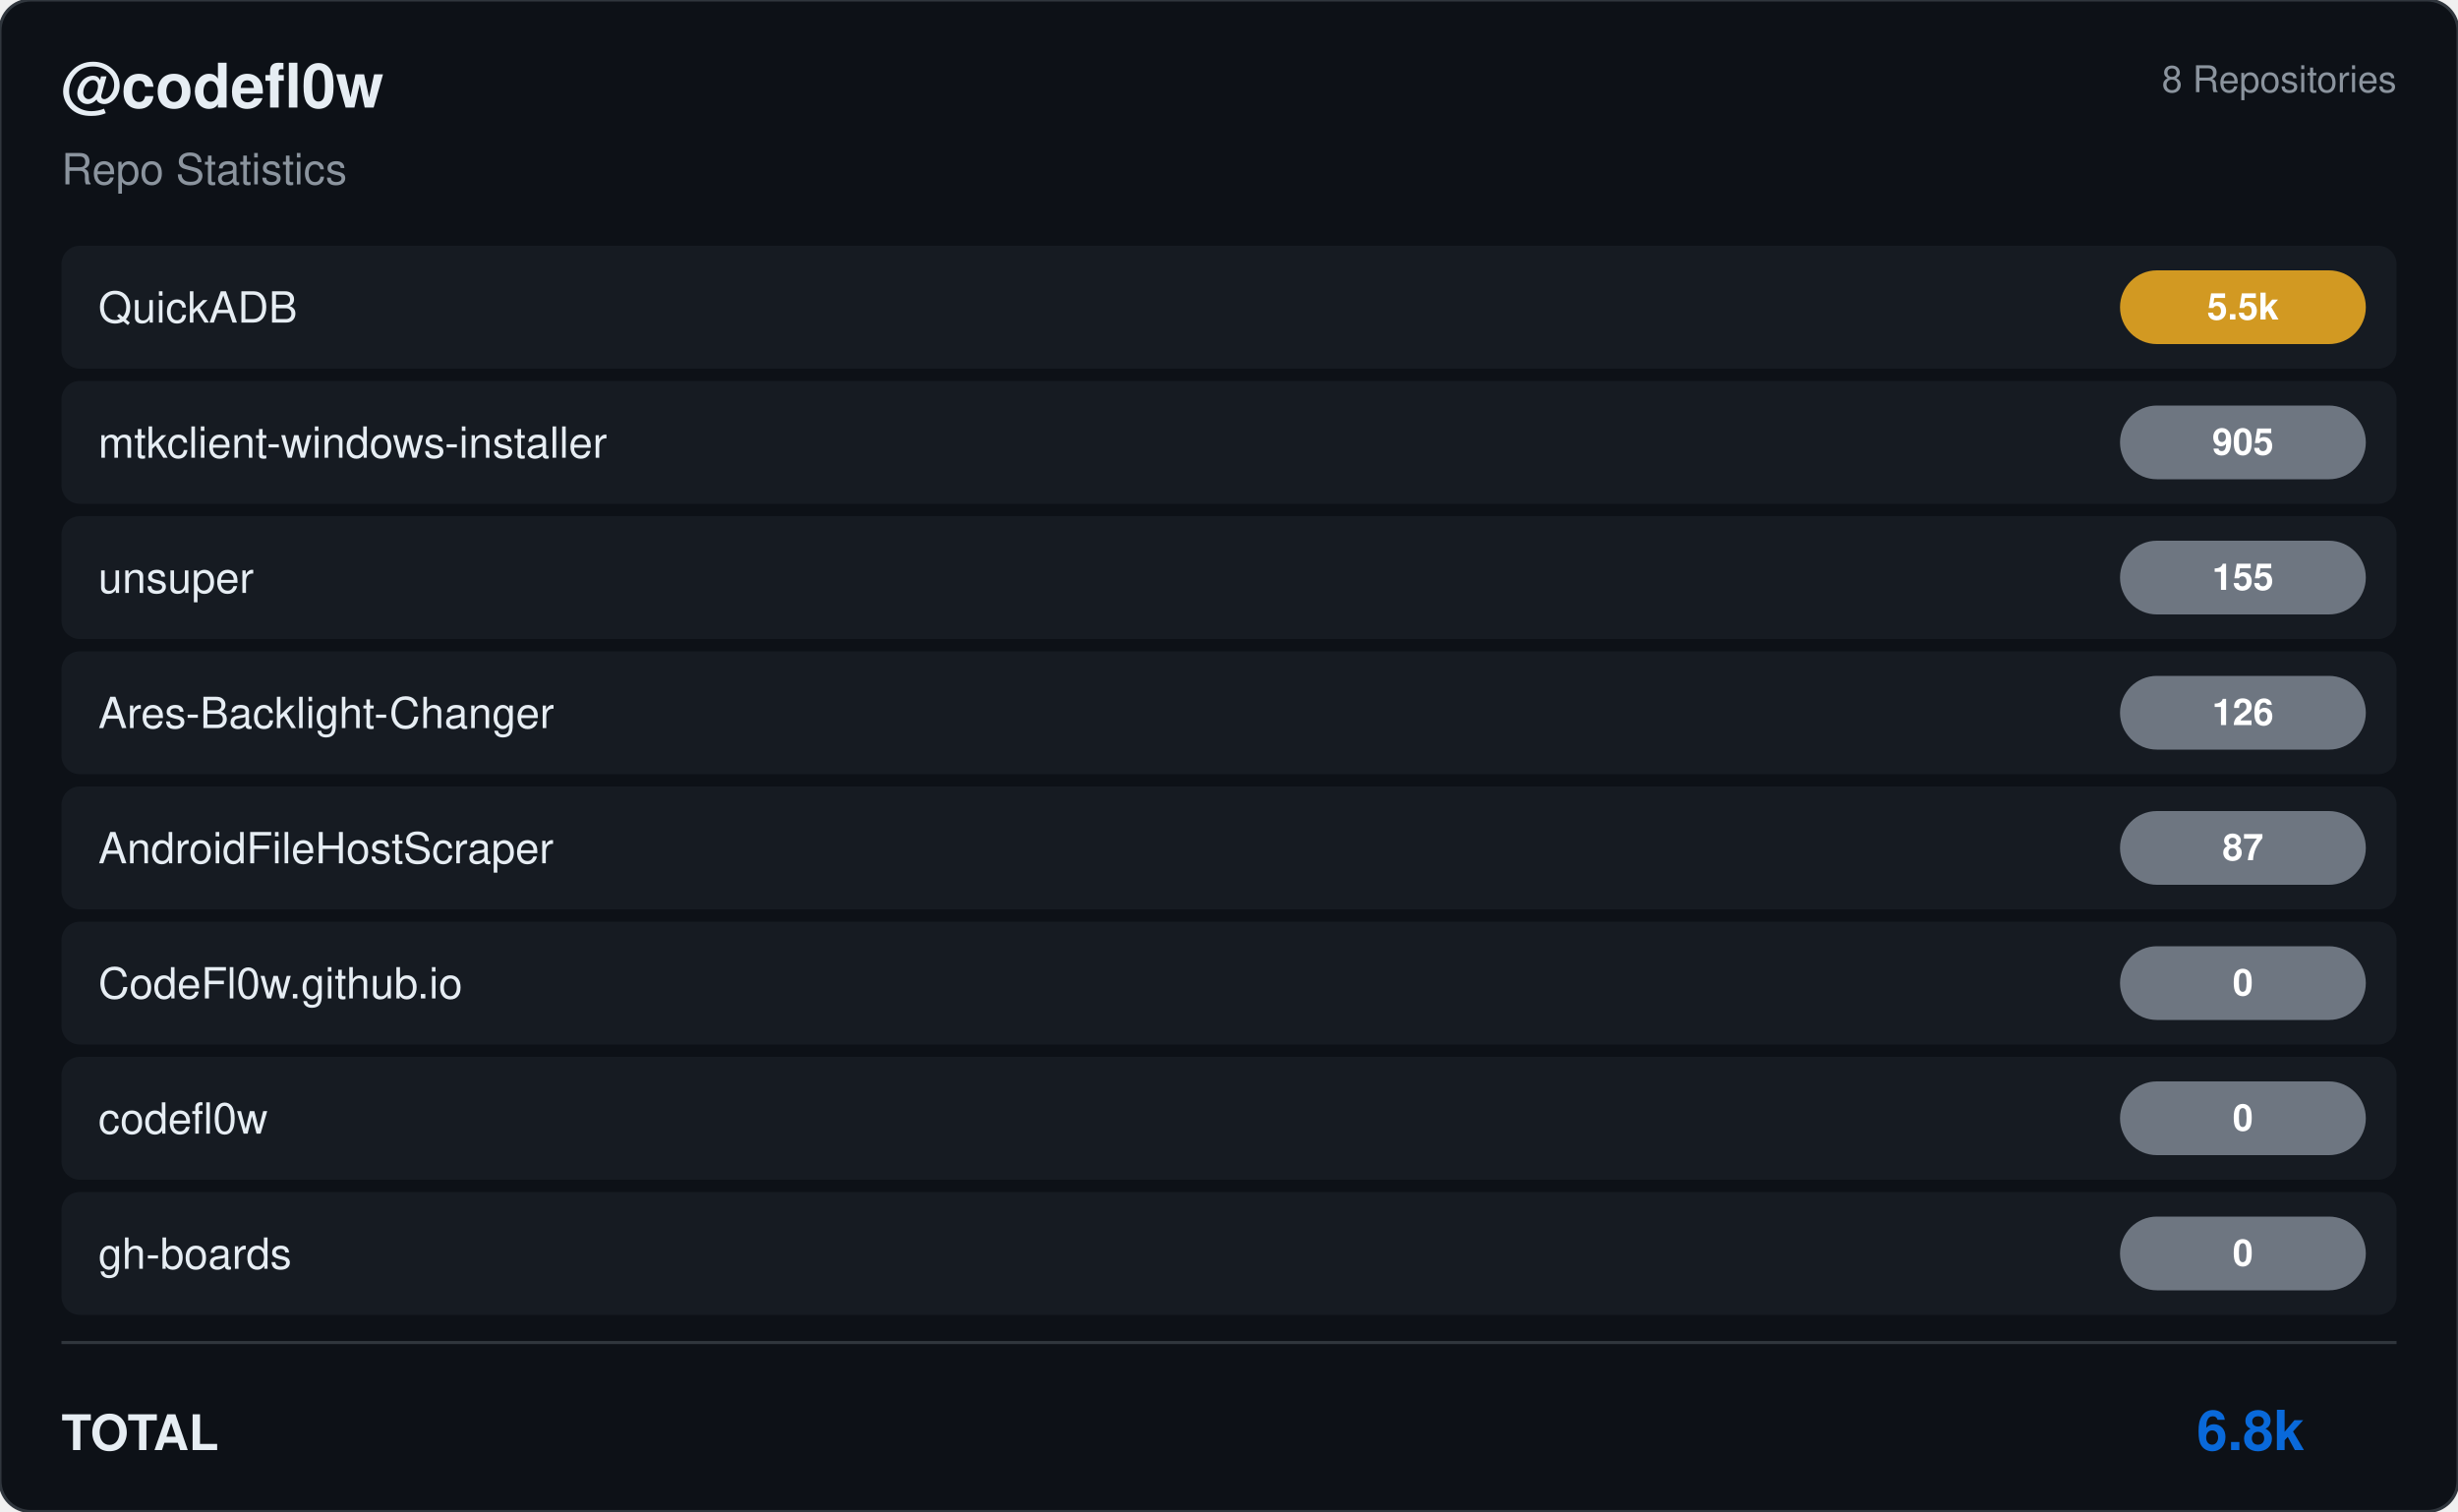
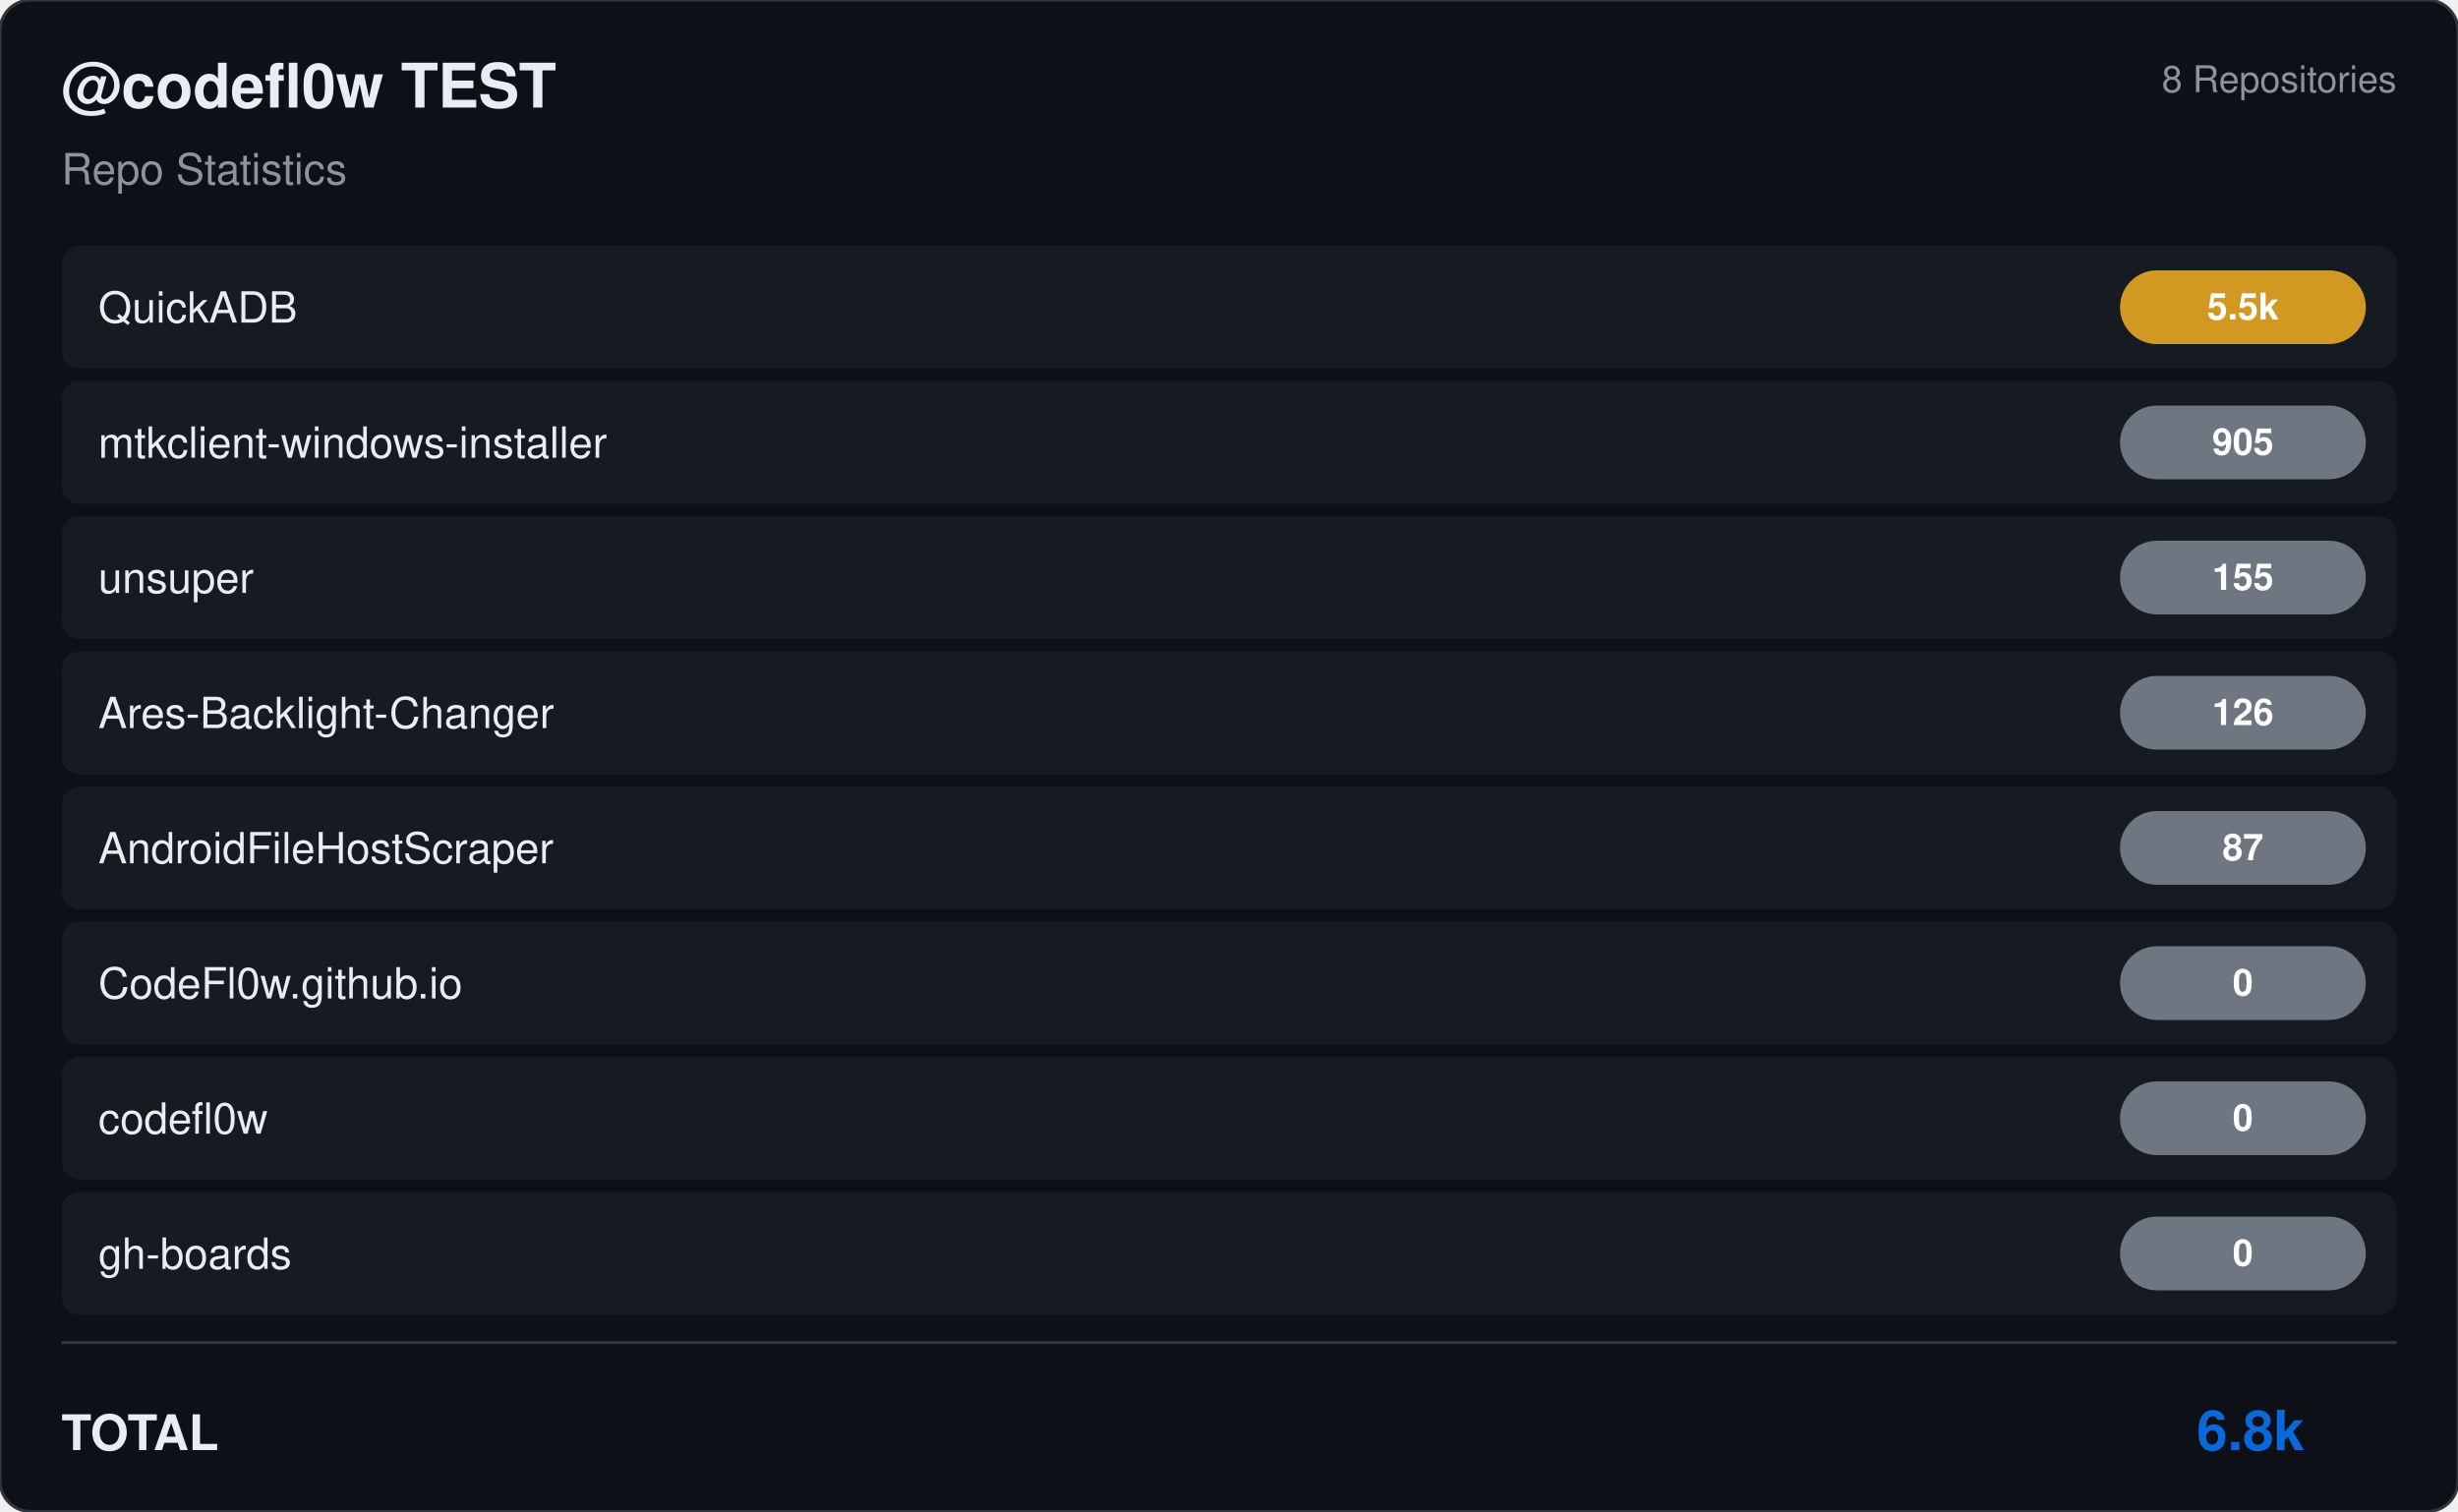
<svg xmlns="http://www.w3.org/2000/svg" viewBox="0 0 800 492" width="800" height="492">
  <rect width="800" height="492" rx="10" fill="#0d1117" stroke="#30363d" stroke-width="1" />
  <g transform="translate(20, 35)">
-     <text fill="#e6edf3" font-size="20" font-family="Segoe UI, Helvetica, Arial, sans-serif" font-weight="600">@codefl0w</text>
+     <text fill="#e6edf3" font-size="20" font-family="Segoe UI, Helvetica, Arial, sans-serif" font-weight="600">@codefl0w TEST</text>
    <text y="25" fill="#8b949e" font-size="14" font-family="Segoe UI, Helvetica, Arial, sans-serif">Repo Statistics</text>
  </g>
  <text x="780" y="30" fill="#8b949e" font-size="12" font-family="Segoe UI, Helvetica, Arial, sans-serif" text-anchor="end">8 Repositories</text>
  <rect x="20" y="80" width="760" height="40" rx="6" fill="#161b22" />
  <text x="32" y="105" fill="#e6edf3" font-size="14" font-family="Segoe UI, Helvetica, Arial, sans-serif" font-weight="500">QuickADB</text>
  <rect x="690" y="88.0" width="80" height="24" rx="12" fill="#d29922" />
  <text x="730.0" y="104.0" fill="#ffffff" font-size="12" font-weight="bold" font-family="Segoe UI, Helvetica, Arial, sans-serif" text-anchor="middle">5.5k</text>
  <rect x="20" y="124" width="760" height="40" rx="6" fill="#161b22" />
  <text x="32" y="149" fill="#e6edf3" font-size="14" font-family="Segoe UI, Helvetica, Arial, sans-serif" font-weight="500">mtkclient-windows-installer</text>
  <rect x="690" y="132.0" width="80" height="24" rx="12" fill="#6e7681" />
  <text x="730.0" y="148.0" fill="#ffffff" font-size="12" font-weight="bold" font-family="Segoe UI, Helvetica, Arial, sans-serif" text-anchor="middle">905</text>
  <rect x="20" y="168" width="760" height="40" rx="6" fill="#161b22" />
  <text x="32" y="193" fill="#e6edf3" font-size="14" font-family="Segoe UI, Helvetica, Arial, sans-serif" font-weight="500">unsuper</text>
  <rect x="690" y="176.0" width="80" height="24" rx="12" fill="#6e7681" />
  <text x="730.0" y="192.0" fill="#ffffff" font-size="12" font-weight="bold" font-family="Segoe UI, Helvetica, Arial, sans-serif" text-anchor="middle">155</text>
  <rect x="20" y="212" width="760" height="40" rx="6" fill="#161b22" />
  <text x="32" y="237" fill="#e6edf3" font-size="14" font-family="Segoe UI, Helvetica, Arial, sans-serif" font-weight="500">Ares-Backlight-Changer</text>
  <rect x="690" y="220.0" width="80" height="24" rx="12" fill="#6e7681" />
  <text x="730.0" y="236.0" fill="#ffffff" font-size="12" font-weight="bold" font-family="Segoe UI, Helvetica, Arial, sans-serif" text-anchor="middle">126</text>
  <rect x="20" y="256" width="760" height="40" rx="6" fill="#161b22" />
  <text x="32" y="281" fill="#e6edf3" font-size="14" font-family="Segoe UI, Helvetica, Arial, sans-serif" font-weight="500">AndroidFileHostScraper</text>
  <rect x="690" y="264.0" width="80" height="24" rx="12" fill="#6e7681" />
  <text x="730.0" y="280.0" fill="#ffffff" font-size="12" font-weight="bold" font-family="Segoe UI, Helvetica, Arial, sans-serif" text-anchor="middle">87</text>
  <rect x="20" y="300" width="760" height="40" rx="6" fill="#161b22" />
  <text x="32" y="325" fill="#e6edf3" font-size="14" font-family="Segoe UI, Helvetica, Arial, sans-serif" font-weight="500">CodeFl0w.github.io</text>
  <rect x="690" y="308.0" width="80" height="24" rx="12" fill="#6e7681" />
  <text x="730.0" y="324.0" fill="#ffffff" font-size="12" font-weight="bold" font-family="Segoe UI, Helvetica, Arial, sans-serif" text-anchor="middle">0</text>
  <rect x="20" y="344" width="760" height="40" rx="6" fill="#161b22" />
  <text x="32" y="369" fill="#e6edf3" font-size="14" font-family="Segoe UI, Helvetica, Arial, sans-serif" font-weight="500">codefl0w</text>
  <rect x="690" y="352.0" width="80" height="24" rx="12" fill="#6e7681" />
  <text x="730.0" y="368.0" fill="#ffffff" font-size="12" font-weight="bold" font-family="Segoe UI, Helvetica, Arial, sans-serif" text-anchor="middle">0</text>
  <rect x="20" y="388" width="760" height="40" rx="6" fill="#161b22" />
  <text x="32" y="413" fill="#e6edf3" font-size="14" font-family="Segoe UI, Helvetica, Arial, sans-serif" font-weight="500">gh-boards</text>
  <rect x="690" y="396.0" width="80" height="24" rx="12" fill="#6e7681" />
  <text x="730.0" y="412.0" fill="#ffffff" font-size="12" font-weight="bold" font-family="Segoe UI, Helvetica, Arial, sans-serif" text-anchor="middle">0</text>
  <line x1="20" y1="437" x2="780" y2="437" stroke="#30363d" />
  <text x="20" y="472" fill="#e6edf3" font-size="16" font-family="Segoe UI, Helvetica, Arial, sans-serif" font-weight="600">TOTAL</text>
  <text x="750" y="472" fill="#0969da" font-size="18" font-family="Segoe UI, Helvetica, Arial, sans-serif" font-weight="bold" text-anchor="end">6.8k</text>
</svg>
